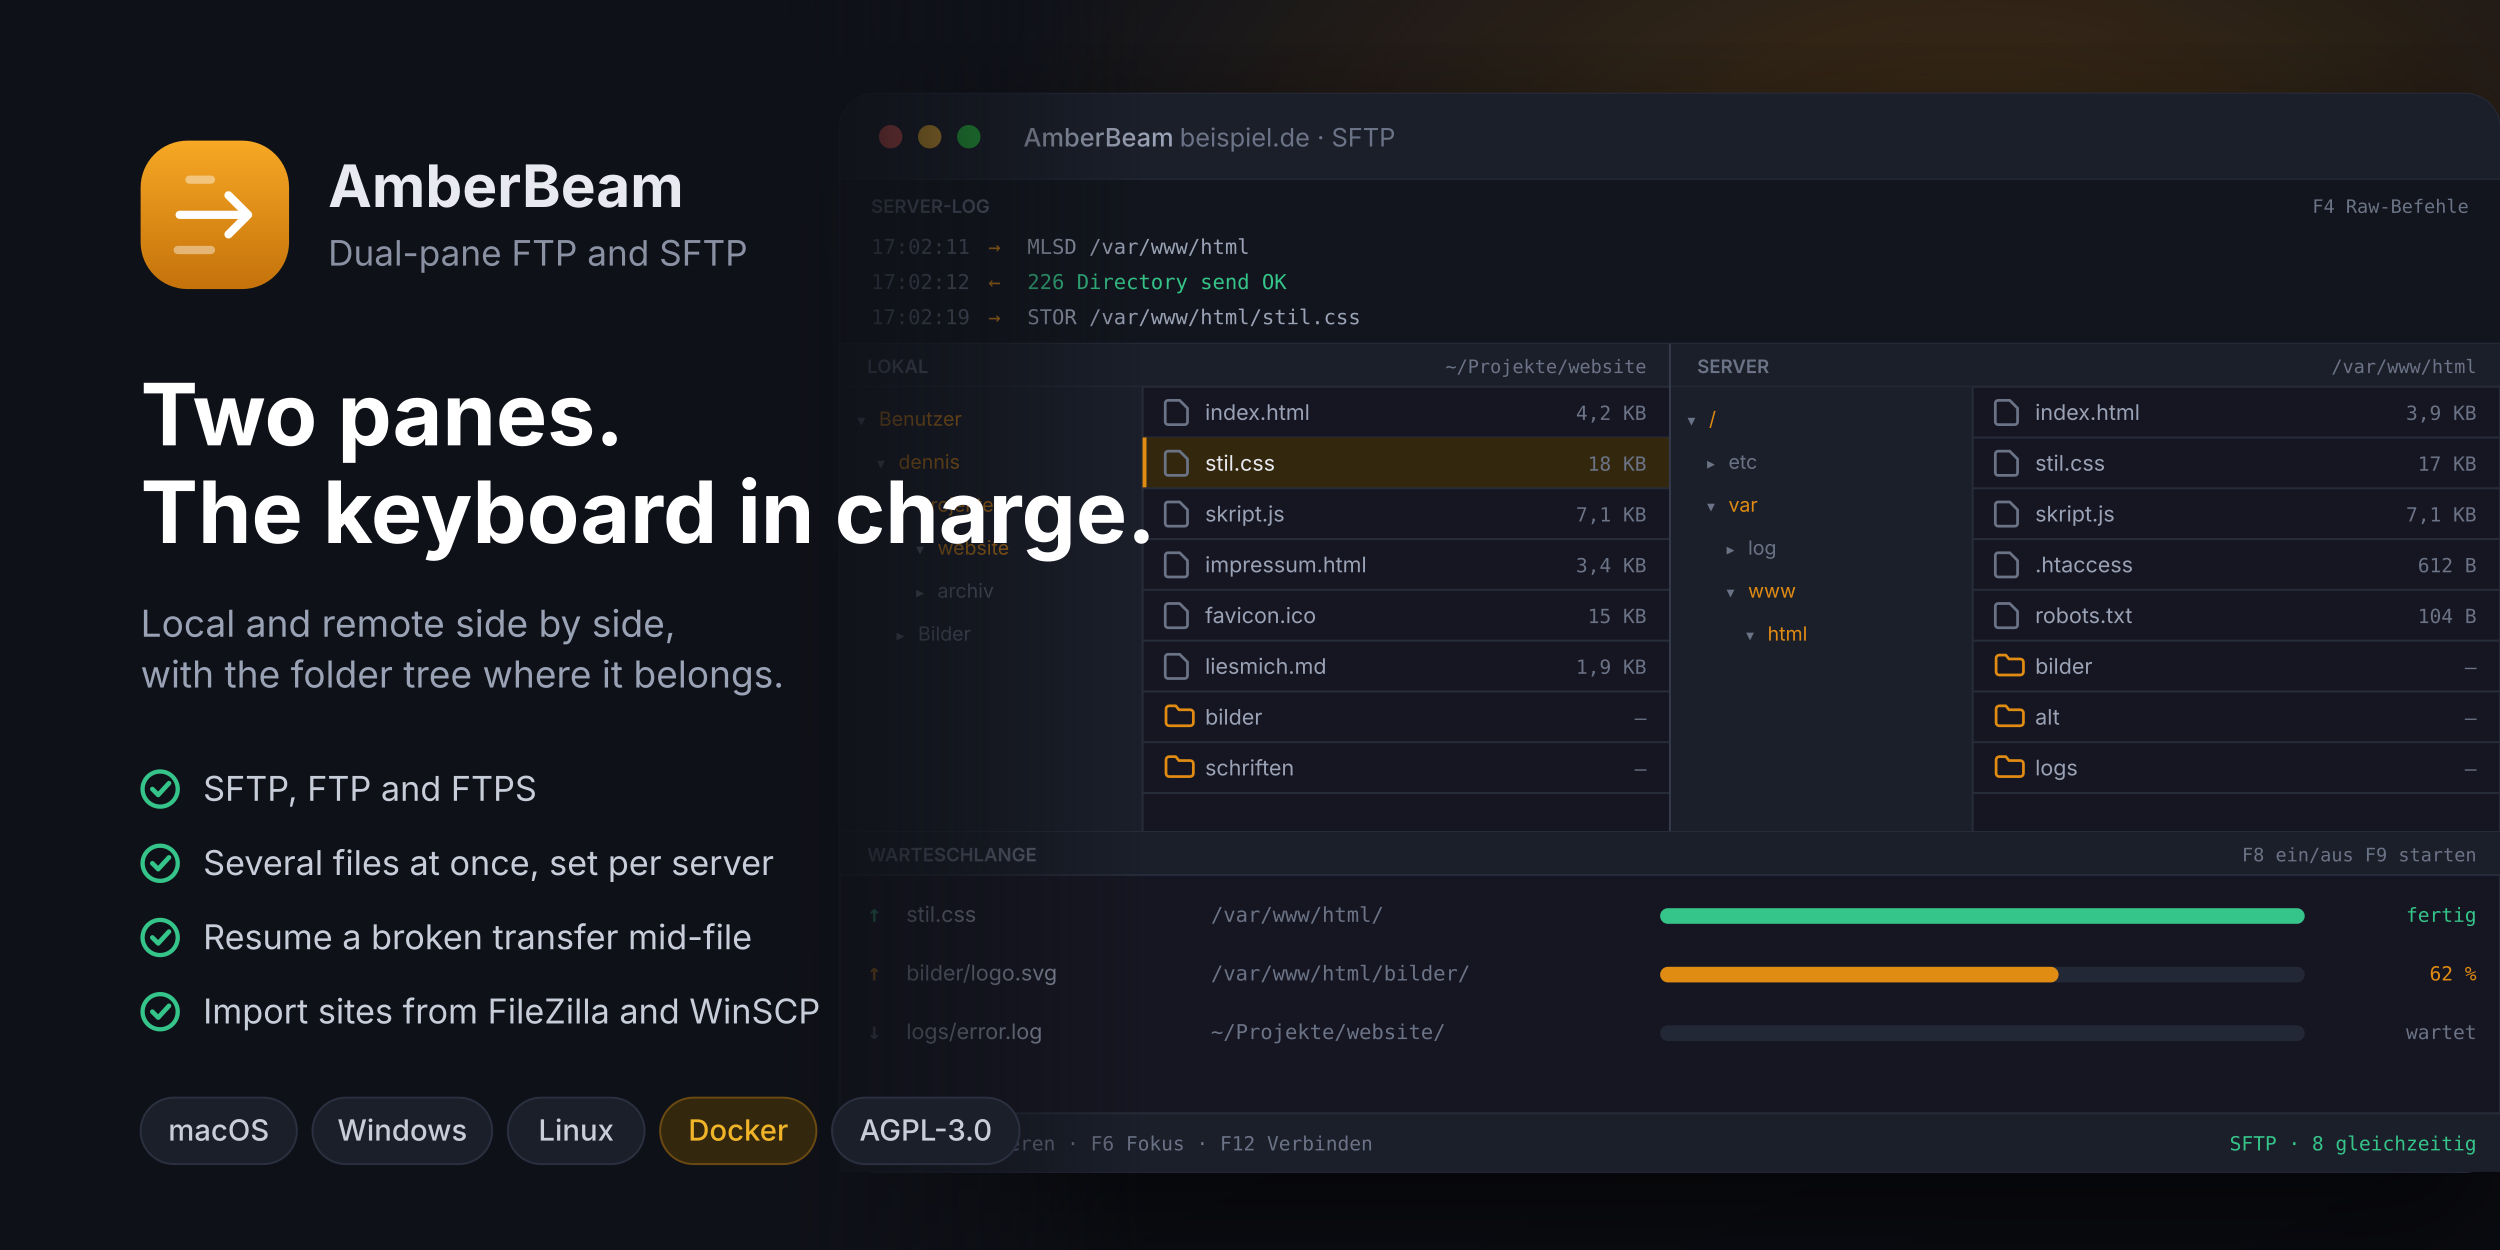
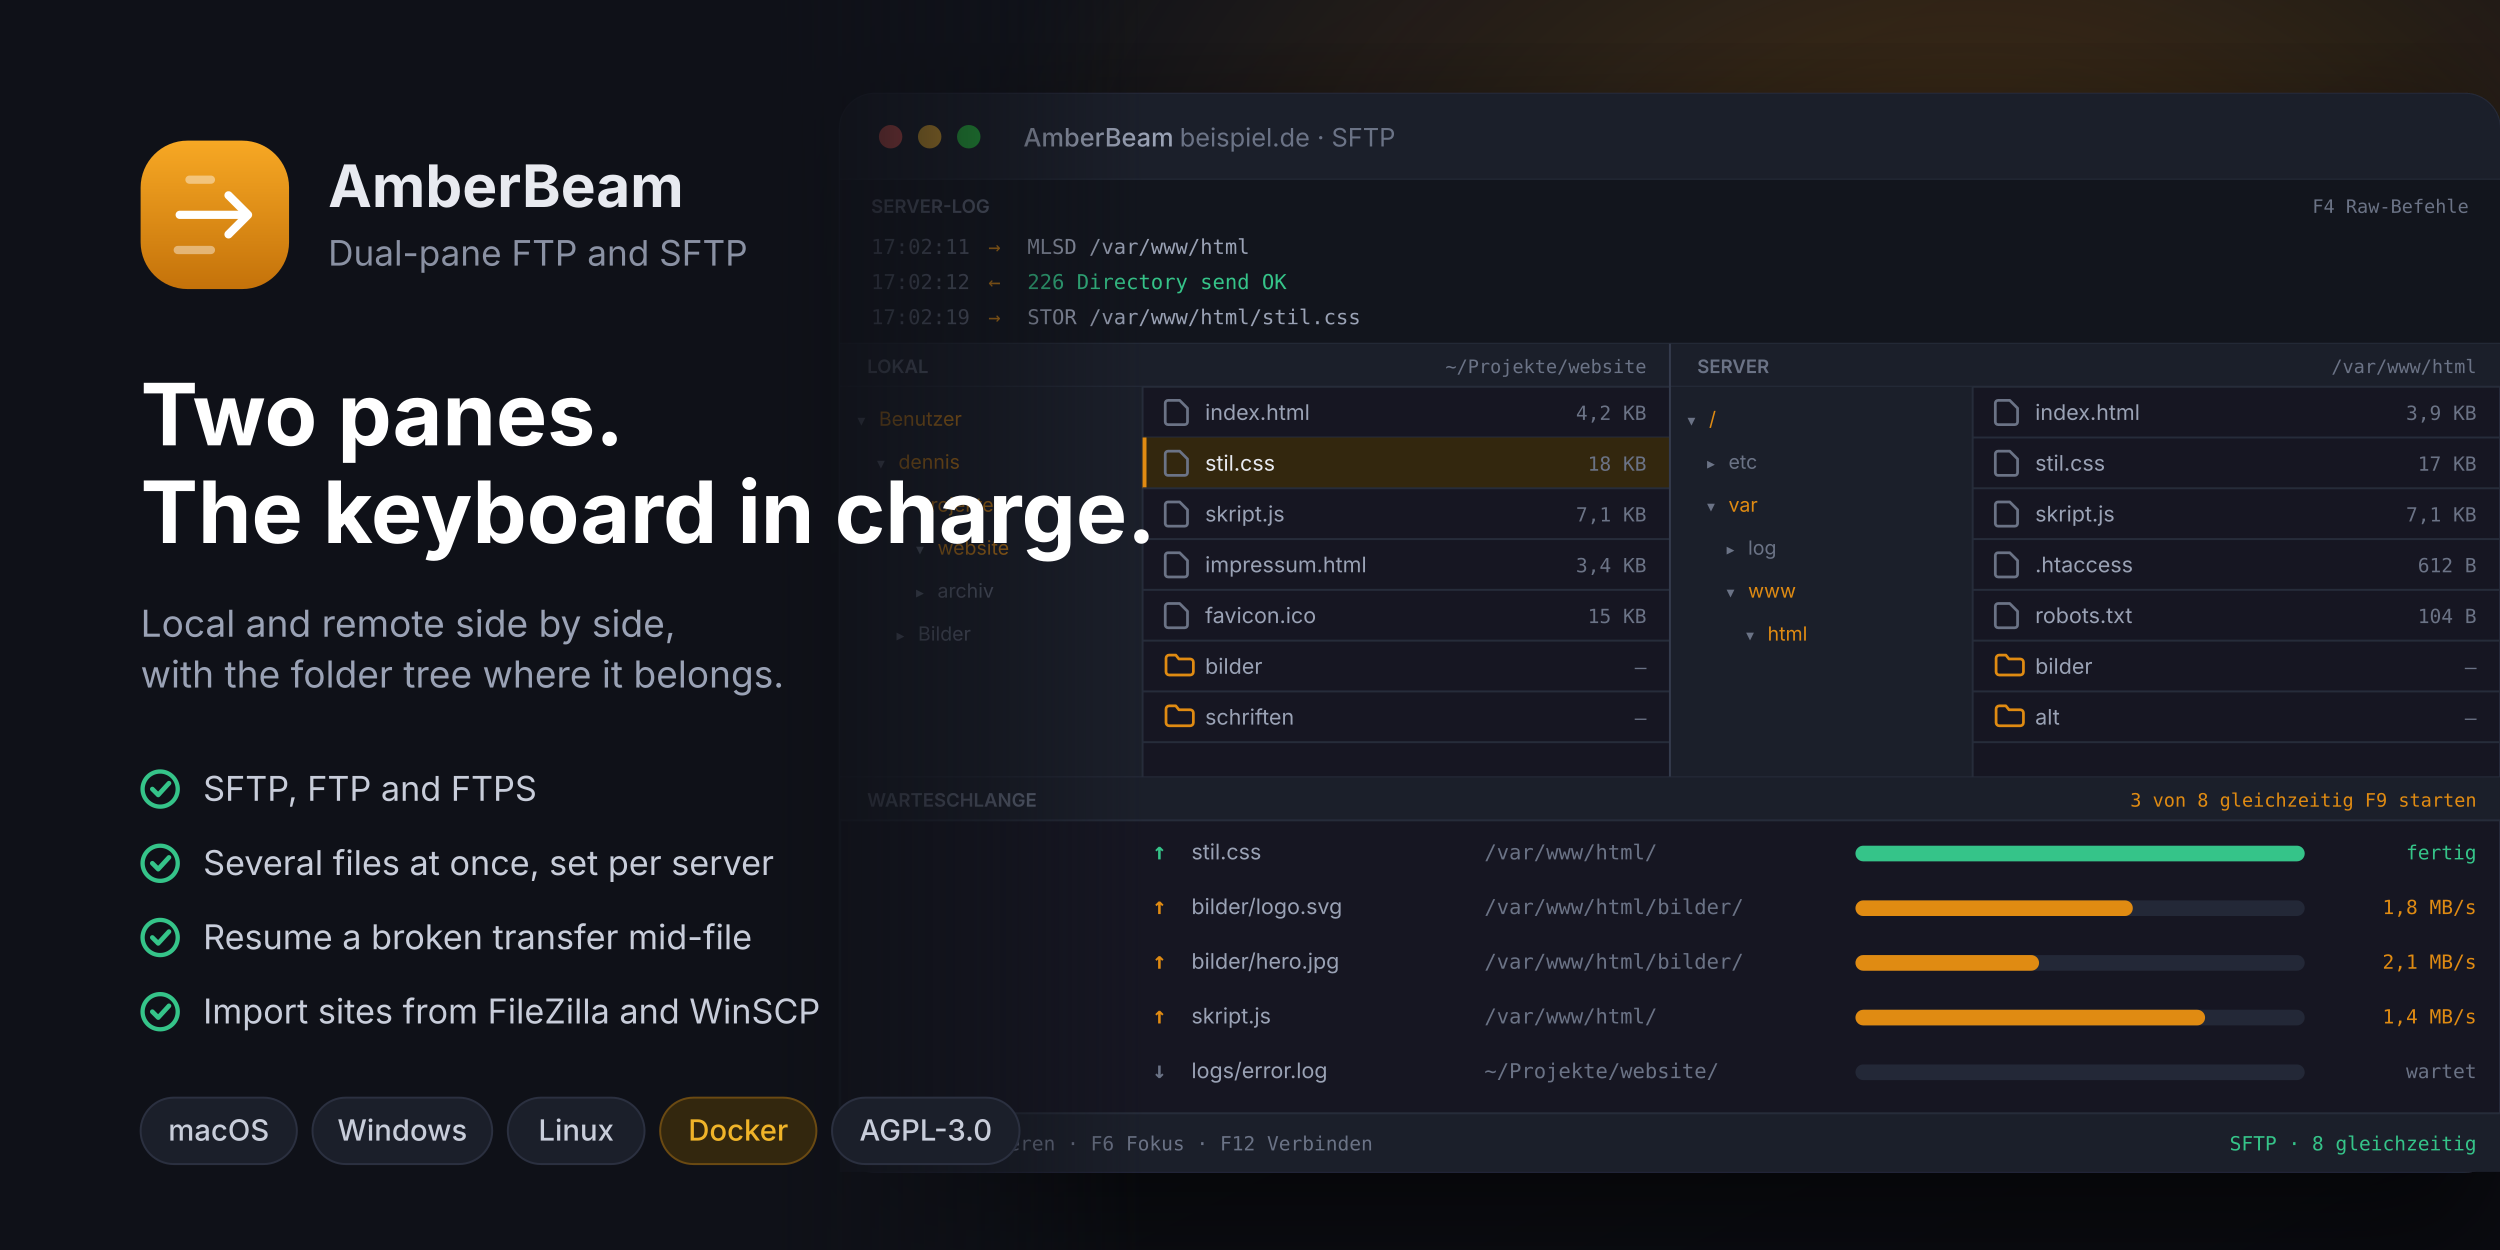
<svg xmlns="http://www.w3.org/2000/svg" viewBox="0 0 1280 640" width="1280" height="640" role="img" aria-label="AmberBeam — dual-pane FTP and SFTP client for macOS, Windows, Linux and Docker">
  <defs>
    <linearGradient id="page" x1="0" y1="0" x2="1" y2="1">
      <stop offset="0" stop-color="#12141c" />
      <stop offset="1" stop-color="#0a0b10" />
    </linearGradient>
    <linearGradient id="brand" x1="0" y1="0" x2="0" y2="1">
      <stop offset="0" stop-color="#f7a824" />
      <stop offset="1" stop-color="#c4720a" />
    </linearGradient>
    <radialGradient id="glow" cx="0.5" cy="0.5" r="0.5">
      <stop offset="0" stop-color="#e08b12" stop-opacity="0.26" />
      <stop offset="1" stop-color="#e08b12" stop-opacity="0" />
    </radialGradient>
    <linearGradient id="scrim" x1="0" y1="0" x2="1" y2="0">
      <stop offset="0" stop-color="#0f1118" stop-opacity="1" />
      <stop offset="0.44" stop-color="#0f1118" stop-opacity="1" />
      <stop offset="0.56" stop-color="#0f1118" stop-opacity="0.55" />
      <stop offset="0.65" stop-color="#0f1118" stop-opacity="0" />
    </linearGradient>
    <filter id="cardshadow" x="-30%" y="-30%" width="160%" height="160%">
      <feDropShadow dx="0" dy="22" stdDeviation="34" flood-color="#000" flood-opacity="0.62" />
    </filter>
  </defs>
  <g font-family="-apple-system, BlinkMacSystemFont, 'Segoe UI', Inter, sans-serif">
    <rect x="0" y="0" width="1280" height="640" rx="0" fill="url(#page)" />
    <ellipse cx="1010" cy="150" rx="520" ry="380" fill="url(#glow)" />
    <g filter="url(#cardshadow)">
      <rect x="430" y="48" width="850" height="552" rx="18" fill="#151821" stroke="#262c3a" />
    </g>
    <path d="M430 66a18 18 0 0 1 18-18h814a18 18 0 0 1 18 18v26H430z" fill="#1b1f2a" />
    <circle cx="456" cy="70" r="6" fill="#ff5f57" />
    <circle cx="476" cy="70" r="6" fill="#febc2e" />
    <circle cx="496" cy="70" r="6" fill="#28c840" />
    <text x="524" y="75" fill="#9aa2b5" font-size="13" font-weight="500">AmberBeam</text>
    <text x="604" y="75" fill="#6b7386" font-size="13">beispiel.de · SFTP</text>
    <line x1="430" y1="92" x2="1280" y2="92" stroke="#262c3a" stroke-width="1" />
    <rect x="430" y="92" width="850" height="84" rx="0" fill="#12151d" />
    <text x="446" y="109" fill="#6b7386" font-size="9.5" font-weight="600">SERVER-LOG</text>
    <text x="1264" y="109" fill="#6b7386" font-size="9.5" text-anchor="end" font-family="ui-monospace, SFMono-Regular, Menlo, monospace">F4  Raw-Befehle</text>
    <text x="446" y="130" fill="#6b7386" font-size="10.5" font-family="ui-monospace, SFMono-Regular, Menlo, monospace">17:02:11</text>
    <text x="506" y="130" fill="#e08b12" font-size="10.5" font-family="ui-monospace, SFMono-Regular, Menlo, monospace">→</text>
    <text x="526" y="130" fill="#9aa2b5" font-size="10.5" font-family="ui-monospace, SFMono-Regular, Menlo, monospace">MLSD /var/www/html</text>
    <text x="446" y="148" fill="#6b7386" font-size="10.5" font-family="ui-monospace, SFMono-Regular, Menlo, monospace">17:02:12</text>
    <text x="506" y="148" fill="#e08b12" font-size="10.5" font-family="ui-monospace, SFMono-Regular, Menlo, monospace">←</text>
    <text x="526" y="148" fill="#35c489" font-size="10.5" font-family="ui-monospace, SFMono-Regular, Menlo, monospace">226 Directory send OK</text>
    <text x="446" y="166" fill="#6b7386" font-size="10.5" font-family="ui-monospace, SFMono-Regular, Menlo, monospace">17:02:19</text>
    <text x="506" y="166" fill="#e08b12" font-size="10.5" font-family="ui-monospace, SFMono-Regular, Menlo, monospace">→</text>
    <text x="526" y="166" fill="#9aa2b5" font-size="10.5" font-family="ui-monospace, SFMono-Regular, Menlo, monospace">STOR /var/www/html/stil.css</text>
    <line x1="430" y1="176" x2="1280" y2="176" stroke="#262c3a" stroke-width="1" />
    <rect x="430" y="176" width="425" height="22" rx="0" fill="#1b1f2a" />
    <text x="444" y="191" fill="#6b7386" font-size="9.5" font-weight="600">LOKAL</text>
    <text x="843" y="191" fill="#6b7386" font-size="9.5" text-anchor="end" font-family="ui-monospace, SFMono-Regular, Menlo, monospace">~/Projekte/website</text>
    <line x1="430" y1="198" x2="855" y2="198" stroke="#262c3a" stroke-width="1" />
-     <rect x="430" y="198" width="155" height="228" rx="0" fill="#1b1f2a" />
-     <line x1="585" y1="198" x2="585" y2="426" stroke="#262c3a" stroke-width="1" />
+     <rect x="430" y="198" width="155" height="200" rx="0" fill="#1b1f2a" />
+     <line x1="585" y1="198" x2="585" y2="398" stroke="#262c3a" stroke-width="1" />
    <text x="439" y="218" fill="#6b7386" font-size="8">▾</text>
    <text x="450" y="218" fill="#e08b12" font-size="10">Benutzer</text>
    <text x="449" y="240" fill="#6b7386" font-size="8">▾</text>
    <text x="460" y="240" fill="#e08b12" font-size="10">dennis</text>
    <text x="459" y="262" fill="#6b7386" font-size="8">▾</text>
    <text x="470" y="262" fill="#e08b12" font-size="10">Projekte</text>
    <text x="469" y="284" fill="#6b7386" font-size="8">▾</text>
    <text x="480" y="284" fill="#e08b12" font-size="10">website</text>
    <text x="469" y="306" fill="#6b7386" font-size="8">▸</text>
    <text x="480" y="306" fill="#6b7386" font-size="10">archiv</text>
    <text x="459" y="328" fill="#6b7386" font-size="8">▸</text>
    <text x="470" y="328" fill="#6b7386" font-size="10">Bilder</text>
    <path d="M598 205h6l4 4v7a1.4 1.4 0 0 1-1.4 1.4H598A1.4 1.4 0 0 1 596.6 216V206.4A1.4 1.4 0 0 1 598 205z" fill="none" stroke="#6b7386" stroke-width="1.4" stroke-linejoin="round" />
    <text x="617" y="215" fill="#9aa2b5" font-size="11">index.html</text>
    <text x="843" y="215" fill="#6b7386" font-size="10" text-anchor="end" font-family="ui-monospace, SFMono-Regular, Menlo, monospace">4,2 KB</text>
    <line x1="585" y1="224" x2="855" y2="224" stroke="#262c3a" stroke-width="1" />
    <rect x="585" y="224" width="270" height="26" rx="0" fill="#33270e" />
    <rect x="585" y="224" width="2" height="26" rx="0" fill="#e08b12" />
    <path d="M598 231h6l4 4v7a1.4 1.4 0 0 1-1.4 1.4H598A1.4 1.4 0 0 1 596.6 242V232.4A1.4 1.4 0 0 1 598 231z" fill="none" stroke="#6b7386" stroke-width="1.4" stroke-linejoin="round" />
    <text x="617" y="241" fill="#e8eaf0" font-size="11">stil.css</text>
    <text x="843" y="241" fill="#6b7386" font-size="10" text-anchor="end" font-family="ui-monospace, SFMono-Regular, Menlo, monospace">18 KB</text>
    <line x1="585" y1="250" x2="855" y2="250" stroke="#262c3a" stroke-width="1" />
    <path d="M598 257h6l4 4v7a1.4 1.4 0 0 1-1.4 1.4H598A1.4 1.4 0 0 1 596.6 268V258.4A1.4 1.4 0 0 1 598 257z" fill="none" stroke="#6b7386" stroke-width="1.4" stroke-linejoin="round" />
    <text x="617" y="267" fill="#9aa2b5" font-size="11">skript.js</text>
    <text x="843" y="267" fill="#6b7386" font-size="10" text-anchor="end" font-family="ui-monospace, SFMono-Regular, Menlo, monospace">7,1 KB</text>
    <line x1="585" y1="276" x2="855" y2="276" stroke="#262c3a" stroke-width="1" />
    <path d="M598 283h6l4 4v7a1.4 1.4 0 0 1-1.4 1.4H598A1.4 1.4 0 0 1 596.6 294V284.4A1.4 1.4 0 0 1 598 283z" fill="none" stroke="#6b7386" stroke-width="1.4" stroke-linejoin="round" />
    <text x="617" y="293" fill="#9aa2b5" font-size="11">impressum.html</text>
    <text x="843" y="293" fill="#6b7386" font-size="10" text-anchor="end" font-family="ui-monospace, SFMono-Regular, Menlo, monospace">3,4 KB</text>
    <line x1="585" y1="302" x2="855" y2="302" stroke="#262c3a" stroke-width="1" />
    <path d="M598 309h6l4 4v7a1.4 1.4 0 0 1-1.4 1.4H598A1.4 1.4 0 0 1 596.6 320V310.4A1.4 1.4 0 0 1 598 309z" fill="none" stroke="#6b7386" stroke-width="1.4" stroke-linejoin="round" />
    <text x="617" y="319" fill="#9aa2b5" font-size="11">favicon.ico</text>
    <text x="843" y="319" fill="#6b7386" font-size="10" text-anchor="end" font-family="ui-monospace, SFMono-Regular, Menlo, monospace">15 KB</text>
    <line x1="585" y1="328" x2="855" y2="328" stroke="#262c3a" stroke-width="1" />
-     <path d="M598 335h6l4 4v7a1.4 1.4 0 0 1-1.4 1.4H598A1.4 1.4 0 0 1 596.6 346V336.4A1.4 1.4 0 0 1 598 335z" fill="none" stroke="#6b7386" stroke-width="1.4" stroke-linejoin="round" />
-     <text x="617" y="345" fill="#9aa2b5" font-size="11">liesmich.md</text>
-     <text x="843" y="345" fill="#6b7386" font-size="10" text-anchor="end" font-family="ui-monospace, SFMono-Regular, Menlo, monospace">1,9 KB</text>
+     <path d="M597 344v-7a1.6 1.6 0 0 1 1.6-1.6h3.4l1.6 2h5.8a1.6 1.6 0 0 1 1.6 1.6v5a1.6 1.6 0 0 1-1.6 1.6H598.6A1.6 1.6 0 0 1 597 344z" fill="none" stroke="#e08b12" stroke-width="1.4" stroke-linejoin="round" />
+     <text x="617" y="345" fill="#9aa2b5" font-size="11">bilder</text>
+     <text x="843" y="345" fill="#6b7386" font-size="10" text-anchor="end" font-family="ui-monospace, SFMono-Regular, Menlo, monospace">—</text>
    <line x1="585" y1="354" x2="855" y2="354" stroke="#262c3a" stroke-width="1" />
    <path d="M597 370v-7a1.6 1.6 0 0 1 1.6-1.6h3.4l1.6 2h5.8a1.6 1.6 0 0 1 1.6 1.6v5a1.6 1.6 0 0 1-1.6 1.6H598.6A1.6 1.6 0 0 1 597 370z" fill="none" stroke="#e08b12" stroke-width="1.4" stroke-linejoin="round" />
-     <text x="617" y="371" fill="#9aa2b5" font-size="11">bilder</text>
+     <text x="617" y="371" fill="#9aa2b5" font-size="11">schriften</text>
    <text x="843" y="371" fill="#6b7386" font-size="10" text-anchor="end" font-family="ui-monospace, SFMono-Regular, Menlo, monospace">—</text>
    <line x1="585" y1="380" x2="855" y2="380" stroke="#262c3a" stroke-width="1" />
-     <path d="M597 396v-7a1.6 1.6 0 0 1 1.6-1.6h3.4l1.6 2h5.8a1.6 1.6 0 0 1 1.6 1.6v5a1.6 1.6 0 0 1-1.6 1.6H598.6A1.6 1.6 0 0 1 597 396z" fill="none" stroke="#e08b12" stroke-width="1.4" stroke-linejoin="round" />
-     <text x="617" y="397" fill="#9aa2b5" font-size="11">schriften</text>
-     <text x="843" y="397" fill="#6b7386" font-size="10" text-anchor="end" font-family="ui-monospace, SFMono-Regular, Menlo, monospace">—</text>
-     <line x1="585" y1="406" x2="855" y2="406" stroke="#262c3a" stroke-width="1" />
    <rect x="855" y="176" width="425" height="22" rx="0" fill="#1b1f2a" />
    <text x="869" y="191" fill="#6b7386" font-size="9.5" font-weight="600">SERVER</text>
    <text x="1268" y="191" fill="#6b7386" font-size="9.5" text-anchor="end" font-family="ui-monospace, SFMono-Regular, Menlo, monospace">/var/www/html</text>
    <line x1="855" y1="198" x2="1280" y2="198" stroke="#262c3a" stroke-width="1" />
-     <rect x="855" y="198" width="155" height="228" rx="0" fill="#1b1f2a" />
-     <line x1="1010" y1="198" x2="1010" y2="426" stroke="#262c3a" stroke-width="1" />
+     <rect x="855" y="198" width="155" height="200" rx="0" fill="#1b1f2a" />
+     <line x1="1010" y1="198" x2="1010" y2="398" stroke="#262c3a" stroke-width="1" />
    <text x="864" y="218" fill="#6b7386" font-size="8">▾</text>
    <text x="875" y="218" fill="#e08b12" font-size="10">/</text>
    <text x="874" y="240" fill="#6b7386" font-size="8">▸</text>
    <text x="885" y="240" fill="#6b7386" font-size="10">etc</text>
    <text x="874" y="262" fill="#6b7386" font-size="8">▾</text>
    <text x="885" y="262" fill="#e08b12" font-size="10">var</text>
    <text x="884" y="284" fill="#6b7386" font-size="8">▸</text>
    <text x="895" y="284" fill="#6b7386" font-size="10">log</text>
    <text x="884" y="306" fill="#6b7386" font-size="8">▾</text>
    <text x="895" y="306" fill="#e08b12" font-size="10">www</text>
    <text x="894" y="328" fill="#6b7386" font-size="8">▾</text>
    <text x="905" y="328" fill="#e08b12" font-size="10">html</text>
    <path d="M1023 205h6l4 4v7a1.4 1.4 0 0 1-1.4 1.4H1023A1.4 1.4 0 0 1 1021.6 216V206.4A1.4 1.4 0 0 1 1023 205z" fill="none" stroke="#6b7386" stroke-width="1.4" stroke-linejoin="round" />
    <text x="1042" y="215" fill="#9aa2b5" font-size="11">index.html</text>
    <text x="1268" y="215" fill="#6b7386" font-size="10" text-anchor="end" font-family="ui-monospace, SFMono-Regular, Menlo, monospace">3,9 KB</text>
    <line x1="1010" y1="224" x2="1280" y2="224" stroke="#262c3a" stroke-width="1" />
    <path d="M1023 231h6l4 4v7a1.4 1.4 0 0 1-1.4 1.4H1023A1.4 1.4 0 0 1 1021.6 242V232.4A1.4 1.4 0 0 1 1023 231z" fill="none" stroke="#6b7386" stroke-width="1.4" stroke-linejoin="round" />
    <text x="1042" y="241" fill="#9aa2b5" font-size="11">stil.css</text>
    <text x="1268" y="241" fill="#6b7386" font-size="10" text-anchor="end" font-family="ui-monospace, SFMono-Regular, Menlo, monospace">17 KB</text>
    <line x1="1010" y1="250" x2="1280" y2="250" stroke="#262c3a" stroke-width="1" />
    <path d="M1023 257h6l4 4v7a1.4 1.4 0 0 1-1.4 1.4H1023A1.4 1.4 0 0 1 1021.6 268V258.4A1.4 1.4 0 0 1 1023 257z" fill="none" stroke="#6b7386" stroke-width="1.4" stroke-linejoin="round" />
    <text x="1042" y="267" fill="#9aa2b5" font-size="11">skript.js</text>
    <text x="1268" y="267" fill="#6b7386" font-size="10" text-anchor="end" font-family="ui-monospace, SFMono-Regular, Menlo, monospace">7,1 KB</text>
    <line x1="1010" y1="276" x2="1280" y2="276" stroke="#262c3a" stroke-width="1" />
    <path d="M1023 283h6l4 4v7a1.4 1.4 0 0 1-1.4 1.4H1023A1.4 1.4 0 0 1 1021.6 294V284.4A1.4 1.4 0 0 1 1023 283z" fill="none" stroke="#6b7386" stroke-width="1.4" stroke-linejoin="round" />
    <text x="1042" y="293" fill="#9aa2b5" font-size="11">.htaccess</text>
    <text x="1268" y="293" fill="#6b7386" font-size="10" text-anchor="end" font-family="ui-monospace, SFMono-Regular, Menlo, monospace">612 B</text>
    <line x1="1010" y1="302" x2="1280" y2="302" stroke="#262c3a" stroke-width="1" />
    <path d="M1023 309h6l4 4v7a1.4 1.4 0 0 1-1.4 1.4H1023A1.4 1.4 0 0 1 1021.6 320V310.4A1.4 1.4 0 0 1 1023 309z" fill="none" stroke="#6b7386" stroke-width="1.4" stroke-linejoin="round" />
    <text x="1042" y="319" fill="#9aa2b5" font-size="11">robots.txt</text>
    <text x="1268" y="319" fill="#6b7386" font-size="10" text-anchor="end" font-family="ui-monospace, SFMono-Regular, Menlo, monospace">104 B</text>
    <line x1="1010" y1="328" x2="1280" y2="328" stroke="#262c3a" stroke-width="1" />
    <path d="M1022 344v-7a1.6 1.6 0 0 1 1.6-1.6h3.4l1.6 2h5.8a1.6 1.6 0 0 1 1.6 1.6v5a1.6 1.6 0 0 1-1.6 1.6H1023.6A1.6 1.6 0 0 1 1022 344z" fill="none" stroke="#e08b12" stroke-width="1.4" stroke-linejoin="round" />
    <text x="1042" y="345" fill="#9aa2b5" font-size="11">bilder</text>
    <text x="1268" y="345" fill="#6b7386" font-size="10" text-anchor="end" font-family="ui-monospace, SFMono-Regular, Menlo, monospace">—</text>
    <line x1="1010" y1="354" x2="1280" y2="354" stroke="#262c3a" stroke-width="1" />
    <path d="M1022 370v-7a1.6 1.6 0 0 1 1.6-1.6h3.4l1.6 2h5.8a1.6 1.6 0 0 1 1.6 1.6v5a1.6 1.6 0 0 1-1.6 1.6H1023.6A1.6 1.6 0 0 1 1022 370z" fill="none" stroke="#e08b12" stroke-width="1.4" stroke-linejoin="round" />
    <text x="1042" y="371" fill="#9aa2b5" font-size="11">alt</text>
    <text x="1268" y="371" fill="#6b7386" font-size="10" text-anchor="end" font-family="ui-monospace, SFMono-Regular, Menlo, monospace">—</text>
    <line x1="1010" y1="380" x2="1280" y2="380" stroke="#262c3a" stroke-width="1" />
-     <path d="M1022 396v-7a1.6 1.6 0 0 1 1.6-1.6h3.4l1.6 2h5.8a1.6 1.6 0 0 1 1.6 1.6v5a1.6 1.6 0 0 1-1.6 1.6H1023.6A1.6 1.6 0 0 1 1022 396z" fill="none" stroke="#e08b12" stroke-width="1.4" stroke-linejoin="round" />
-     <text x="1042" y="397" fill="#9aa2b5" font-size="11">logs</text>
-     <text x="1268" y="397" fill="#6b7386" font-size="10" text-anchor="end" font-family="ui-monospace, SFMono-Regular, Menlo, monospace">—</text>
-     <line x1="1010" y1="406" x2="1280" y2="406" stroke="#262c3a" stroke-width="1" />
-     <line x1="855" y1="176" x2="855" y2="426" stroke="#343b4d" stroke-width="1" />
-     <line x1="430" y1="426" x2="1280" y2="426" stroke="#262c3a" stroke-width="1" />
-     <rect x="430" y="426" width="850" height="22" rx="0" fill="#1b1f2a" />
-     <text x="444" y="441" fill="#6b7386" font-size="9.5" font-weight="600">WARTESCHLANGE</text>
-     <text x="1268" y="441" fill="#6b7386" font-size="9.5" text-anchor="end" font-family="ui-monospace, SFMono-Regular, Menlo, monospace">F8  ein/aus     F9  starten</text>
-     <line x1="430" y1="448" x2="1280" y2="448" stroke="#262c3a" stroke-width="1" />
-     <text x="444" y="472" fill="#35c489" font-size="12" font-weight="600" font-family="ui-monospace, SFMono-Regular, Menlo, monospace">↑</text>
-     <text x="464" y="472" fill="#9aa2b5" font-size="11">stil.css</text>
-     <text x="620" y="472" fill="#6b7386" font-size="10.5" font-family="ui-monospace, SFMono-Regular, Menlo, monospace">/var/www/html/</text>
-     <rect x="850" y="465" width="330" height="8" rx="4" fill="#232837" />
-     <rect x="850" y="465" width="330" height="8" rx="4" fill="#35c489" />
-     <text x="1268" y="472" fill="#35c489" font-size="10" text-anchor="end" font-family="ui-monospace, SFMono-Regular, Menlo, monospace">fertig</text>
-     <text x="444" y="502" fill="#e08b12" font-size="12" font-weight="600" font-family="ui-monospace, SFMono-Regular, Menlo, monospace">↑</text>
-     <text x="464" y="502" fill="#9aa2b5" font-size="11">bilder/logo.svg</text>
-     <text x="620" y="502" fill="#6b7386" font-size="10.5" font-family="ui-monospace, SFMono-Regular, Menlo, monospace">/var/www/html/bilder/</text>
-     <rect x="850" y="495" width="330" height="8" rx="4" fill="#232837" />
-     <rect x="850" y="495" width="204" height="8" rx="4" fill="#e08b12" />
-     <text x="1268" y="502" fill="#e08b12" font-size="10" text-anchor="end" font-family="ui-monospace, SFMono-Regular, Menlo, monospace">62 %</text>
-     <text x="444" y="532" fill="#6b7386" font-size="12" font-weight="600" font-family="ui-monospace, SFMono-Regular, Menlo, monospace">↓</text>
-     <text x="464" y="532" fill="#9aa2b5" font-size="11">logs/error.log</text>
-     <text x="620" y="532" fill="#6b7386" font-size="10.5" font-family="ui-monospace, SFMono-Regular, Menlo, monospace">~/Projekte/website/</text>
-     <rect x="850" y="525" width="330" height="8" rx="4" fill="#232837" />
-     <text x="1268" y="532" fill="#6b7386" font-size="10" text-anchor="end" font-family="ui-monospace, SFMono-Regular, Menlo, monospace">wartet</text>
+     <line x1="855" y1="176" x2="855" y2="398" stroke="#343b4d" stroke-width="1" />
+     <line x1="430" y1="398" x2="1280" y2="398" stroke="#262c3a" stroke-width="1" />
+     <rect x="430" y="398" width="850" height="22" rx="0" fill="#1b1f2a" />
+     <text x="444" y="413" fill="#6b7386" font-size="9.5" font-weight="600">WARTESCHLANGE</text>
+     <text x="1268" y="413" fill="#e08b12" font-size="9.5" text-anchor="end" font-family="ui-monospace, SFMono-Regular, Menlo, monospace">3 von 8 gleichzeitig     F9  starten</text>
+     <line x1="430" y1="420" x2="1280" y2="420" stroke="#262c3a" stroke-width="1" />
+     <text x="590" y="440" fill="#35c489" font-size="12" font-weight="600" font-family="ui-monospace, SFMono-Regular, Menlo, monospace">↑</text>
+     <text x="610" y="440" fill="#9aa2b5" font-size="11">stil.css</text>
+     <text x="760" y="440" fill="#6b7386" font-size="10.5" font-family="ui-monospace, SFMono-Regular, Menlo, monospace">/var/www/html/</text>
+     <rect x="950" y="433" width="230" height="8" rx="4" fill="#232837" />
+     <rect x="950" y="433" width="230" height="8" rx="4" fill="#35c489" />
+     <text x="1268" y="440" fill="#35c489" font-size="10" text-anchor="end" font-family="ui-monospace, SFMono-Regular, Menlo, monospace">fertig</text>
+     <text x="590" y="468" fill="#e08b12" font-size="12" font-weight="600" font-family="ui-monospace, SFMono-Regular, Menlo, monospace">↑</text>
+     <text x="610" y="468" fill="#9aa2b5" font-size="11">bilder/logo.svg</text>
+     <text x="760" y="468" fill="#6b7386" font-size="10.5" font-family="ui-monospace, SFMono-Regular, Menlo, monospace">/var/www/html/bilder/</text>
+     <rect x="950" y="461" width="230" height="8" rx="4" fill="#232837" />
+     <rect x="950" y="461" width="142" height="8" rx="4" fill="#e08b12" />
+     <text x="1268" y="468" fill="#e08b12" font-size="10" text-anchor="end" font-family="ui-monospace, SFMono-Regular, Menlo, monospace">1,8 MB/s</text>
+     <text x="590" y="496" fill="#e08b12" font-size="12" font-weight="600" font-family="ui-monospace, SFMono-Regular, Menlo, monospace">↑</text>
+     <text x="610" y="496" fill="#9aa2b5" font-size="11">bilder/hero.jpg</text>
+     <text x="760" y="496" fill="#6b7386" font-size="10.5" font-family="ui-monospace, SFMono-Regular, Menlo, monospace">/var/www/html/bilder/</text>
+     <rect x="950" y="489" width="230" height="8" rx="4" fill="#232837" />
+     <rect x="950" y="489" width="94" height="8" rx="4" fill="#e08b12" />
+     <text x="1268" y="496" fill="#e08b12" font-size="10" text-anchor="end" font-family="ui-monospace, SFMono-Regular, Menlo, monospace">2,1 MB/s</text>
+     <text x="590" y="524" fill="#e08b12" font-size="12" font-weight="600" font-family="ui-monospace, SFMono-Regular, Menlo, monospace">↑</text>
+     <text x="610" y="524" fill="#9aa2b5" font-size="11">skript.js</text>
+     <text x="760" y="524" fill="#6b7386" font-size="10.5" font-family="ui-monospace, SFMono-Regular, Menlo, monospace">/var/www/html/</text>
+     <rect x="950" y="517" width="230" height="8" rx="4" fill="#232837" />
+     <rect x="950" y="517" width="179" height="8" rx="4" fill="#e08b12" />
+     <text x="1268" y="524" fill="#e08b12" font-size="10" text-anchor="end" font-family="ui-monospace, SFMono-Regular, Menlo, monospace">1,4 MB/s</text>
+     <text x="590" y="552" fill="#6b7386" font-size="12" font-weight="600" font-family="ui-monospace, SFMono-Regular, Menlo, monospace">↓</text>
+     <text x="610" y="552" fill="#9aa2b5" font-size="11">logs/error.log</text>
+     <text x="760" y="552" fill="#6b7386" font-size="10.5" font-family="ui-monospace, SFMono-Regular, Menlo, monospace">~/Projekte/website/</text>
+     <rect x="950" y="545" width="230" height="8" rx="4" fill="#232837" />
+     <text x="1268" y="552" fill="#6b7386" font-size="10" text-anchor="end" font-family="ui-monospace, SFMono-Regular, Menlo, monospace">wartet</text>
    <rect x="430" y="570" width="850" height="30" rx="0" fill="#1b1f2a" />
    <line x1="430" y1="570" x2="1280" y2="570" stroke="#262c3a" stroke-width="1" />
    <text x="444" y="589" fill="#6b7386" font-size="10" font-family="ui-monospace, SFMono-Regular, Menlo, monospace">F5 Aktualisieren  ·  F6 Fokus  ·  F12 Verbinden</text>
    <text x="1268" y="589" fill="#35c489" font-size="10" text-anchor="end" font-family="ui-monospace, SFMono-Regular, Menlo, monospace">SFTP  ·  8 gleichzeitig</text>
    <rect x="0" y="0" width="900" height="640" rx="0" fill="url(#scrim)" />
    <rect x="72" y="72" width="76" height="76" rx="24" fill="url(#brand)" />
    <g fill="none" stroke="#fff" stroke-width="4.2" stroke-linecap="round" stroke-linejoin="round">
      <path d="M92 110h32" />
      <path d="M117 100l10 10-10 10" />
      <path d="M97 92h11" opacity="0.42" />
      <path d="M91 128h17" opacity="0.42" />
    </g>
    <text x="168" y="106" fill="#e8eaf0" font-size="30" font-weight="700">AmberBeam</text>
    <text x="168" y="136" fill="#8a91a3" font-size="18">Dual-pane FTP and SFTP</text>
    <text x="72" y="228" fill="#ffffff" font-size="44" font-weight="700">Two panes.</text>
    <text x="72" y="278" fill="#ffffff" font-size="44" font-weight="700">The keyboard in charge.</text>
    <text x="72" y="326" fill="#9aa2b5" font-size="19">Local and remote side by side,</text>
    <text x="72" y="352" fill="#9aa2b5" font-size="19">with the folder tree where it belongs.</text>
    <circle cx="82" cy="404" r="9" fill="none" stroke="#35c489" stroke-width="2.2" />
    <path d="M78 404l3 3 5.5-6" stroke="#35c489" stroke-width="2.4" fill="none" stroke-linecap="round" stroke-linejoin="round" />
    <text x="104" y="410" fill="#c8cdda" font-size="17.5">SFTP, FTP and FTPS</text>
    <circle cx="82" cy="442" r="9" fill="none" stroke="#35c489" stroke-width="2.2" />
    <path d="M78 442l3 3 5.5-6" stroke="#35c489" stroke-width="2.4" fill="none" stroke-linecap="round" stroke-linejoin="round" />
    <text x="104" y="448" fill="#c8cdda" font-size="17.5">Several files at once, set per server</text>
    <circle cx="82" cy="480" r="9" fill="none" stroke="#35c489" stroke-width="2.2" />
    <path d="M78 480l3 3 5.5-6" stroke="#35c489" stroke-width="2.4" fill="none" stroke-linecap="round" stroke-linejoin="round" />
    <text x="104" y="486" fill="#c8cdda" font-size="17.5">Resume a broken transfer mid-file</text>
    <circle cx="82" cy="518" r="9" fill="none" stroke="#35c489" stroke-width="2.2" />
    <path d="M78 518l3 3 5.5-6" stroke="#35c489" stroke-width="2.4" fill="none" stroke-linecap="round" stroke-linejoin="round" />
    <text x="104" y="524" fill="#c8cdda" font-size="17.5">Import sites from FileZilla and WinSCP</text>
    <rect x="72" y="562" width="80" height="34" rx="17" fill="#1b1f2a" stroke="#2b3040" />
    <text x="112.0" y="584" fill="#c8cdda" font-size="15" font-weight="500" text-anchor="middle">macOS</text>
    <rect x="160" y="562" width="92" height="34" rx="17" fill="#1b1f2a" stroke="#2b3040" />
    <text x="206.0" y="584" fill="#c8cdda" font-size="15" font-weight="500" text-anchor="middle">Windows</text>
    <rect x="260" y="562" width="70" height="34" rx="17" fill="#1b1f2a" stroke="#2b3040" />
    <text x="295.0" y="584" fill="#c8cdda" font-size="15" font-weight="500" text-anchor="middle">Linux</text>
    <rect x="338" y="562" width="80" height="34" rx="17" fill="#33270e" stroke="#6b4a12" />
    <text x="378.0" y="584" fill="#f0b429" font-size="15" font-weight="500" text-anchor="middle">Docker</text>
    <rect x="426" y="562" width="96" height="34" rx="17" fill="#1b1f2a" stroke="#2b3040" />
    <text x="474.0" y="584" fill="#c8cdda" font-size="15" font-weight="500" text-anchor="middle">AGPL-3.0</text>
  </g>
</svg>
